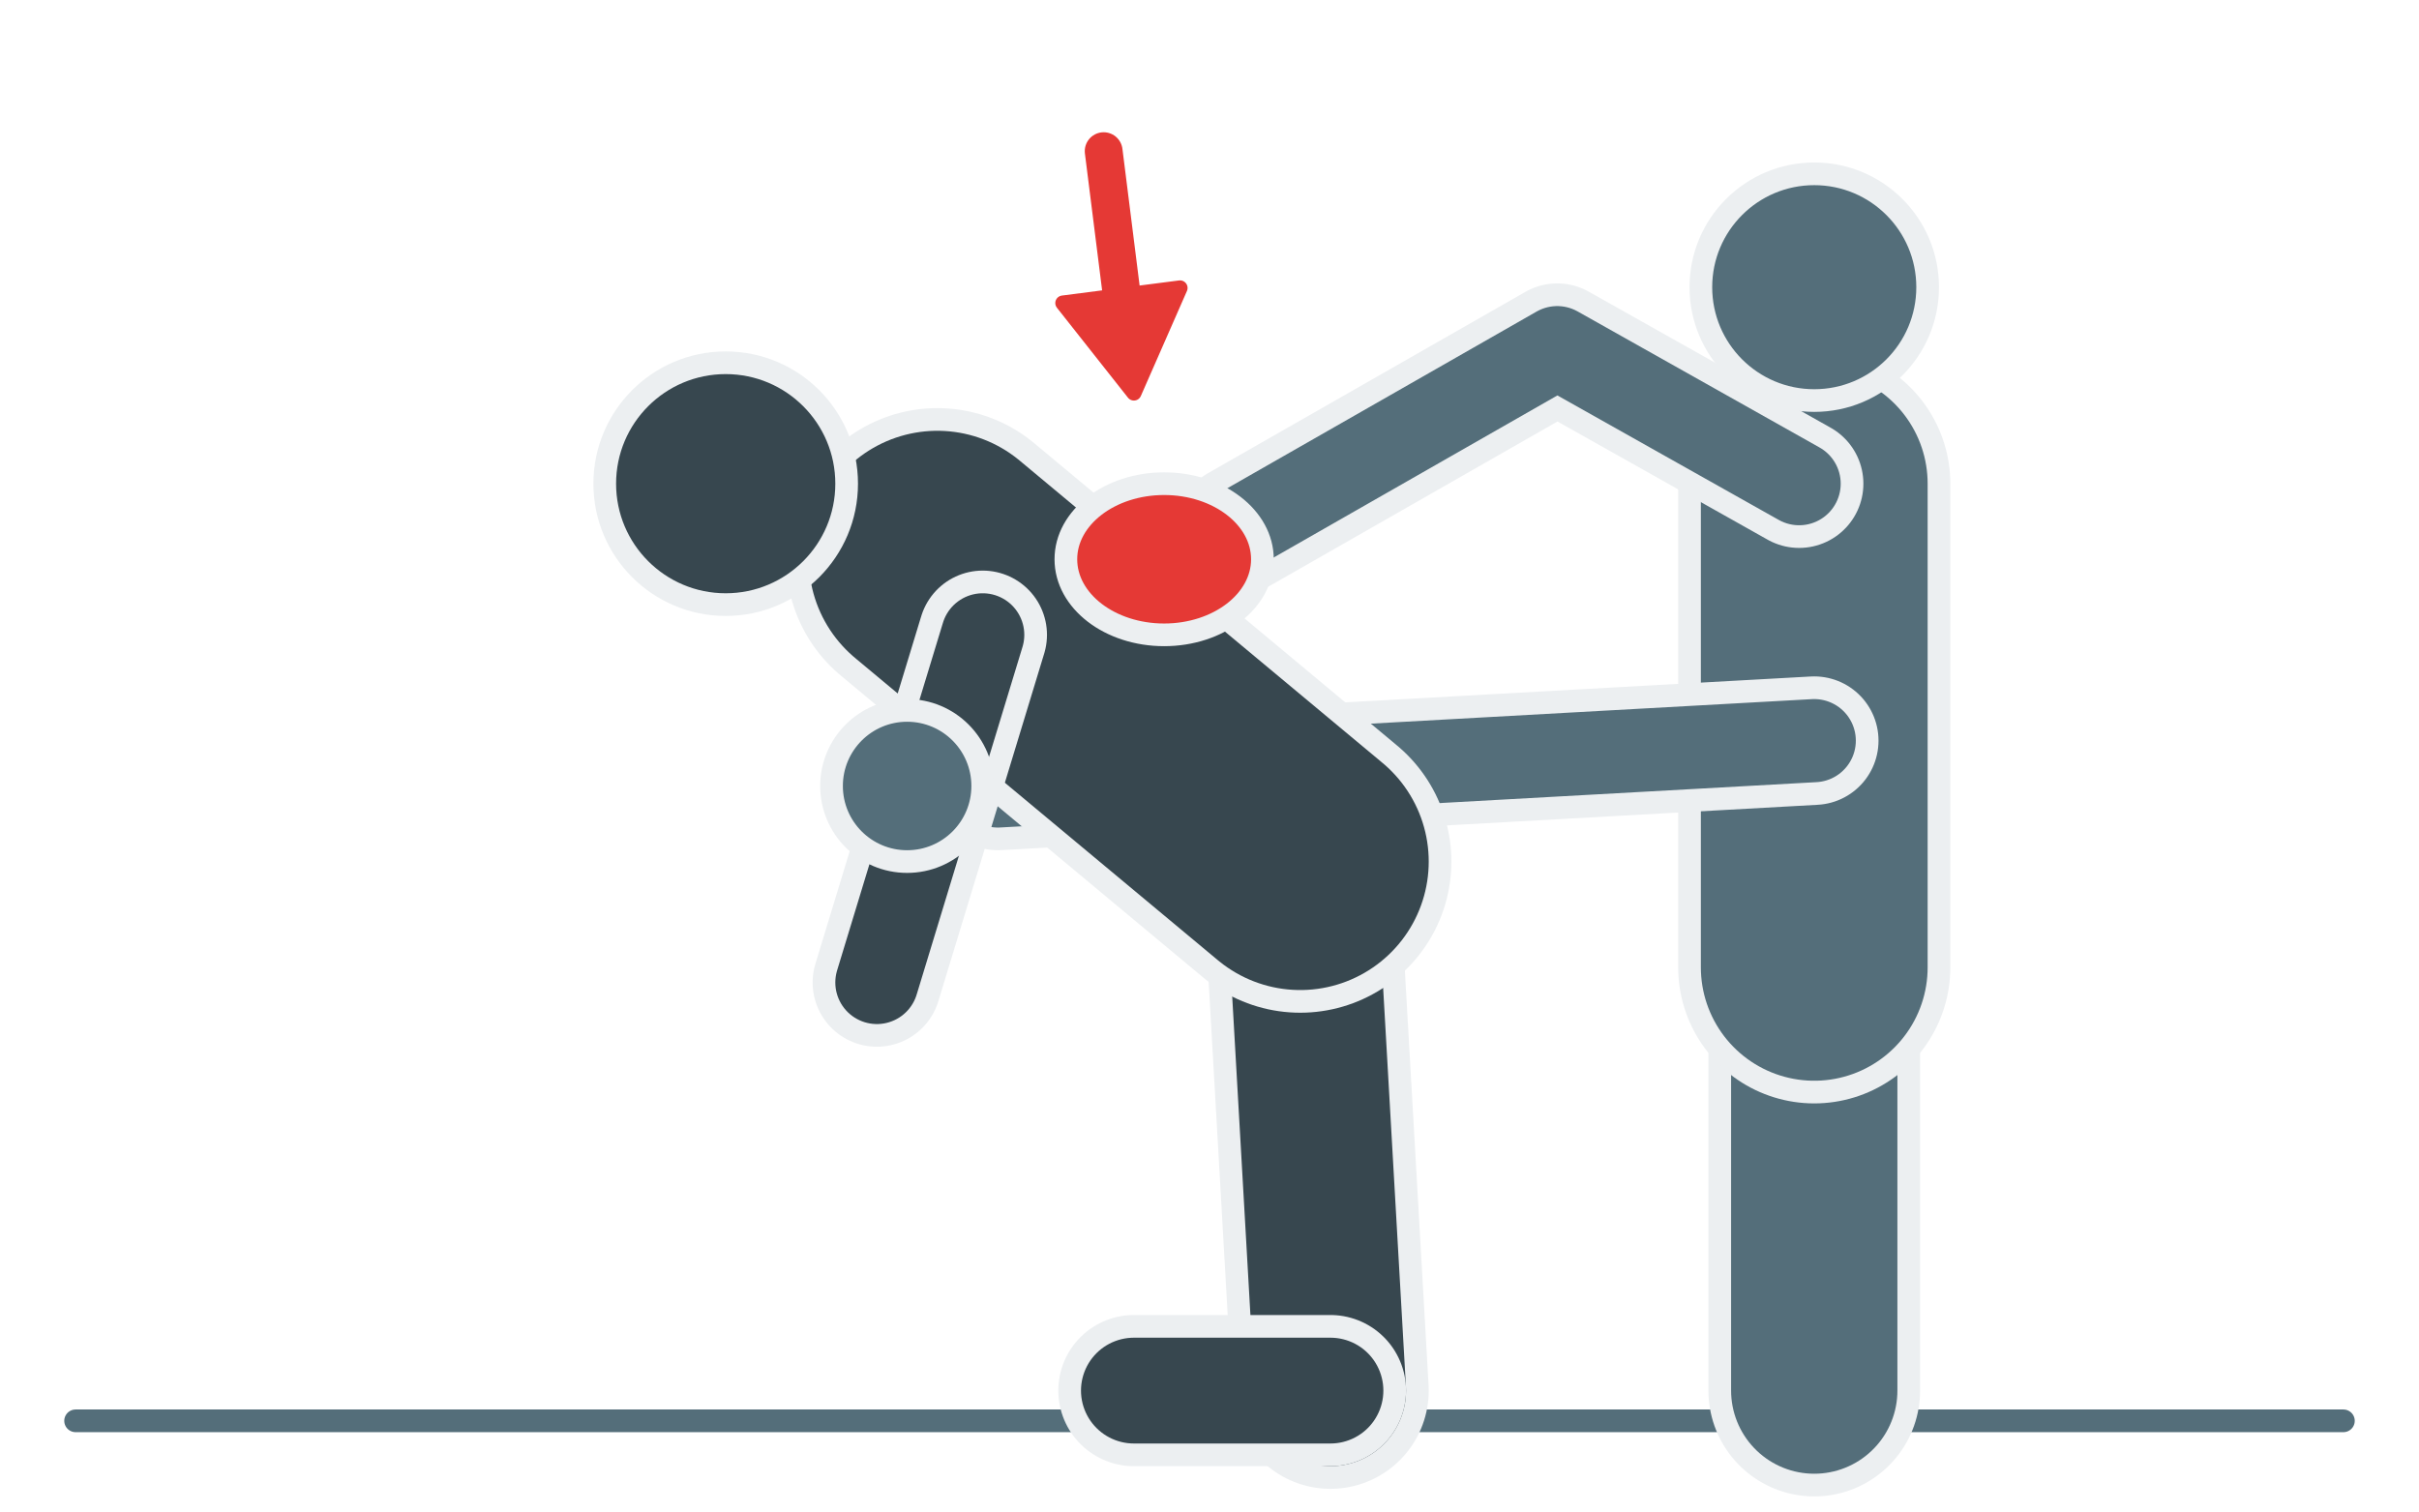
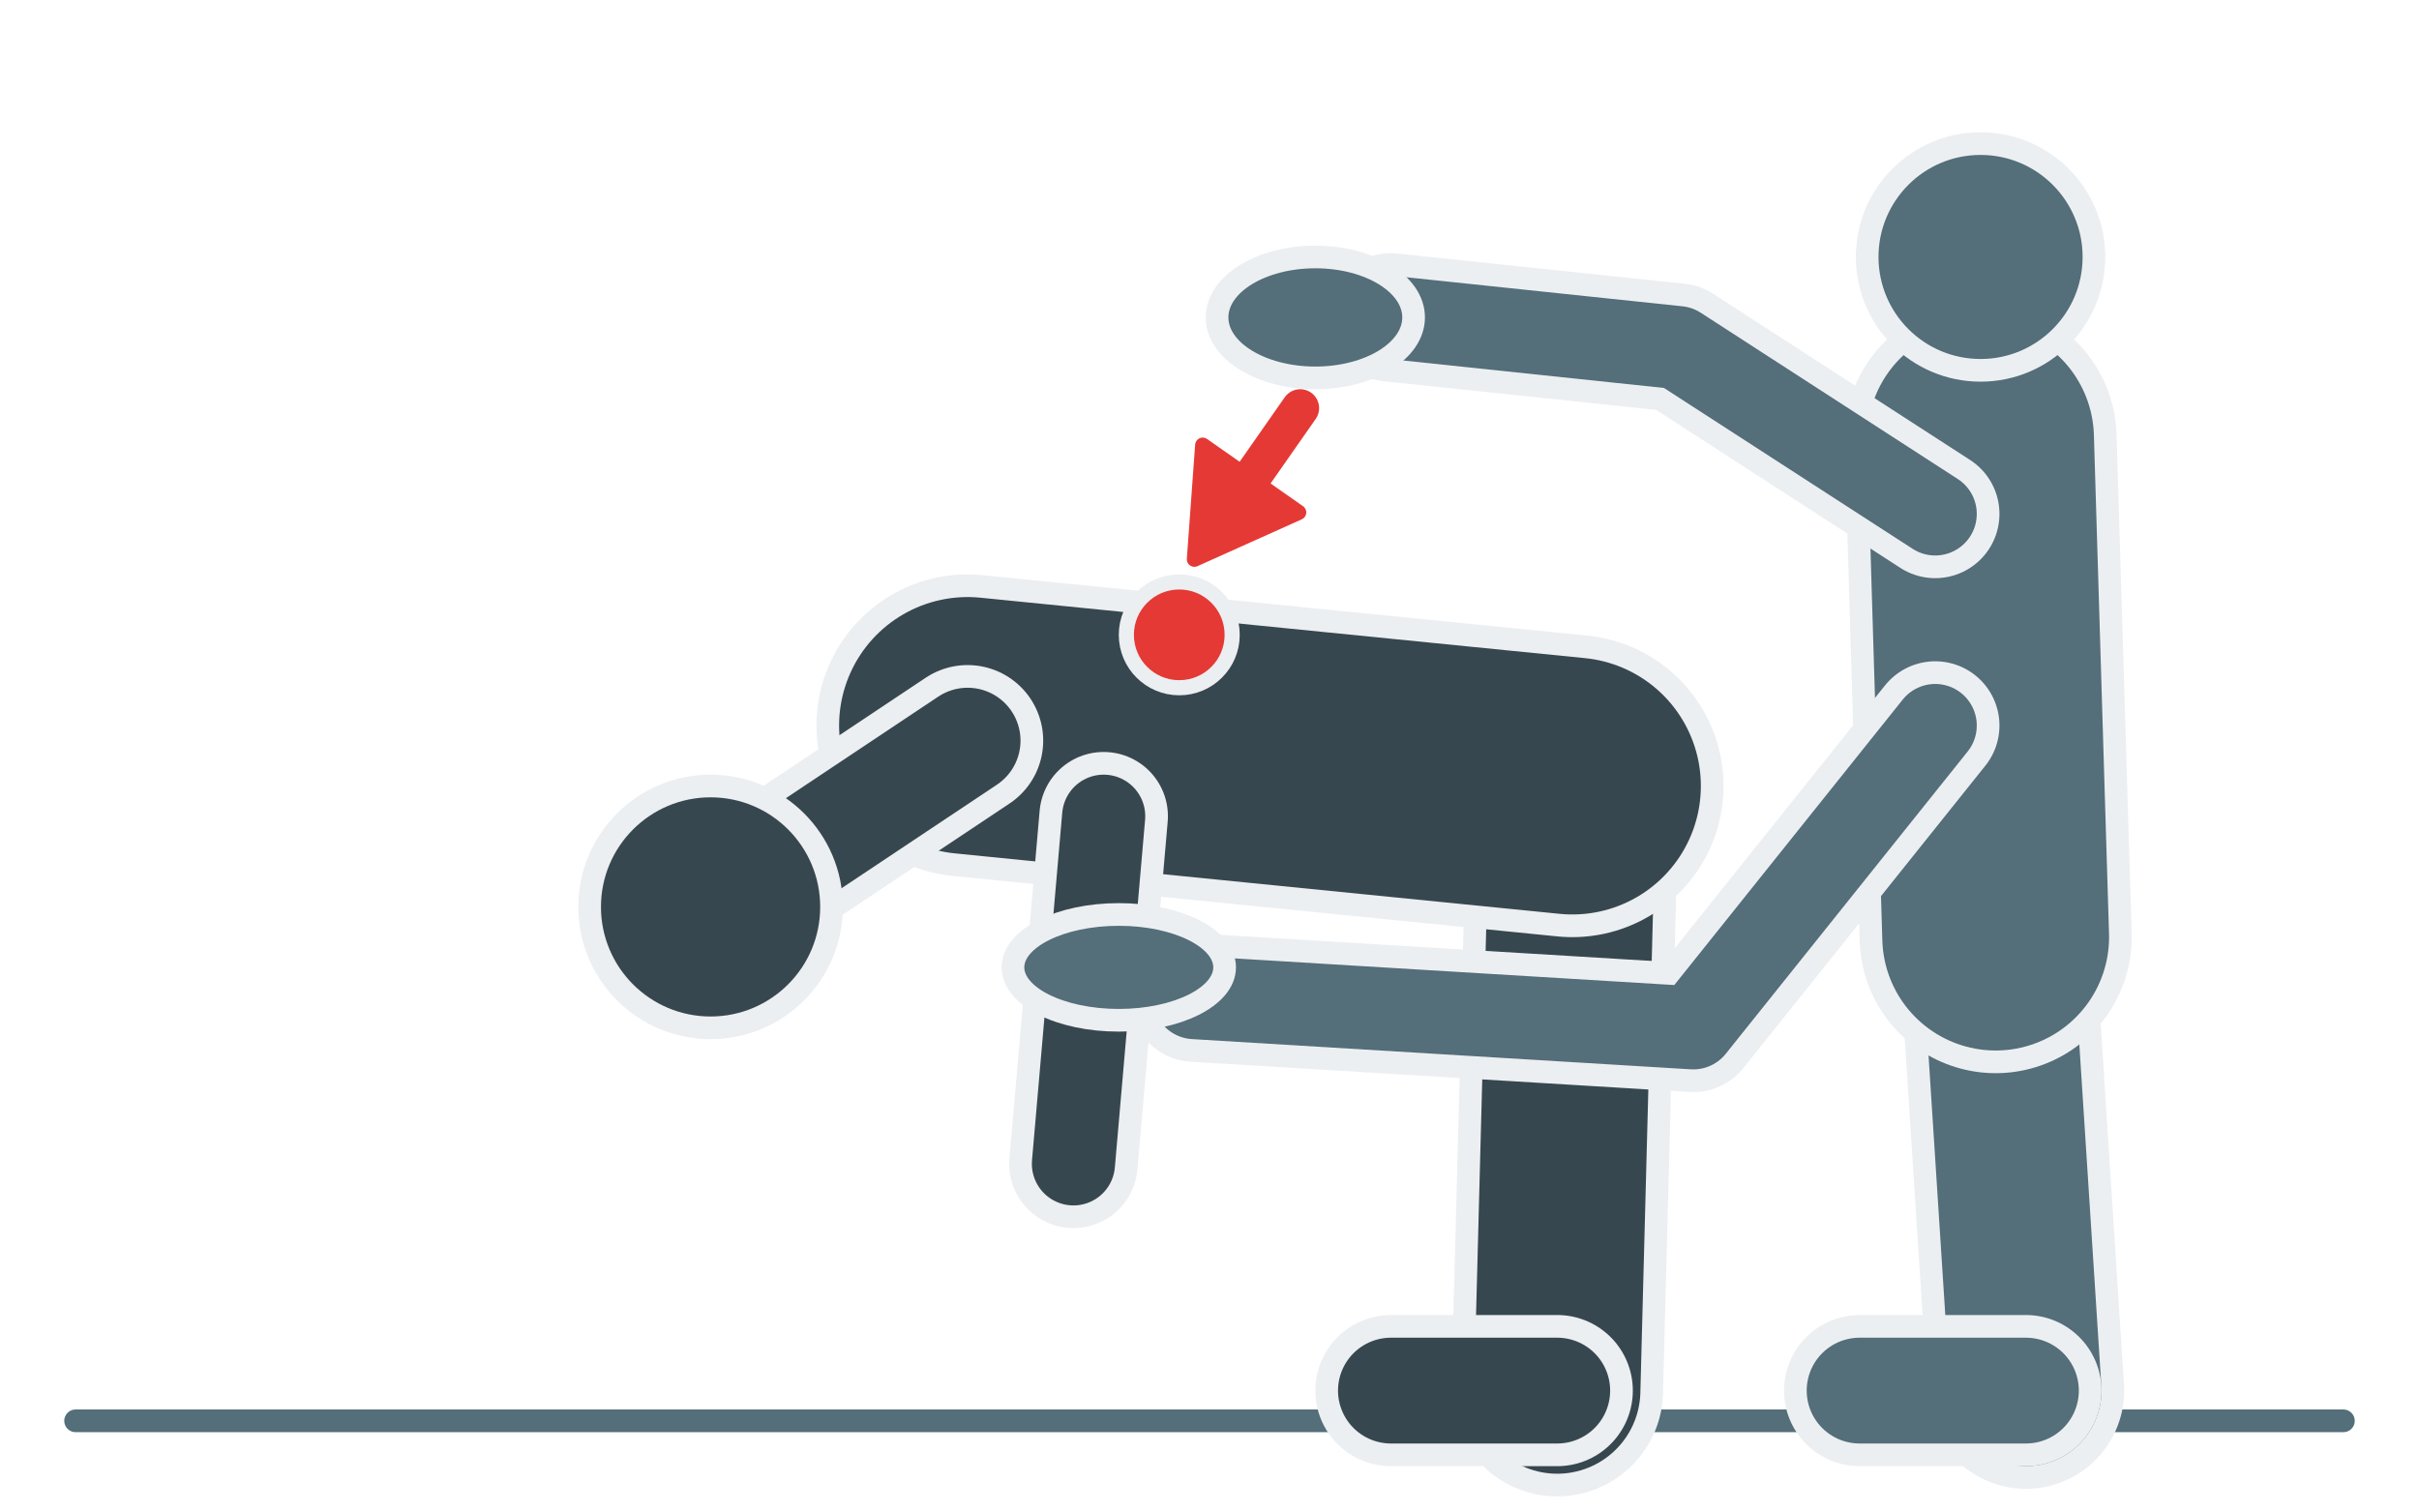
<svg xmlns="http://www.w3.org/2000/svg" viewBox="0 0 320 200" width="320" height="200">
  <path d="M10 188 H310" stroke="#546E7A" stroke-width="3" stroke-linecap="round" fill="none" />
-   <path d="M240 122 L240 184" fill="none" stroke="#ECEFF1" stroke-width="28" stroke-linecap="round" stroke-linejoin="round" />
-   <path d="M240 122 L240 184" fill="none" stroke="#546E7A" stroke-width="22" stroke-linecap="round" stroke-linejoin="round" />
-   <path d="M240 64 L240 128" fill="none" stroke="#ECEFF1" stroke-width="36" stroke-linecap="round" stroke-linejoin="round" />
-   <path d="M240 64 L240 128" fill="none" stroke="#546E7A" stroke-width="30" stroke-linecap="round" stroke-linejoin="round" />
-   <circle cx="240" cy="38" r="15" fill="#546E7A" stroke="#ECEFF1" stroke-width="3" />
-   <path d="M240 98 L132 104" fill="none" stroke="#ECEFF1" stroke-width="17" stroke-linecap="round" stroke-linejoin="round" />
-   <path d="M240 98 L132 104" fill="none" stroke="#546E7A" stroke-width="11" stroke-linecap="round" stroke-linejoin="round" />
-   <path d="M172 114 L176 184" fill="none" stroke="#ECEFF1" stroke-width="26" stroke-linecap="round" stroke-linejoin="round" />
-   <path d="M172 114 L176 184" fill="none" stroke="#37474F" stroke-width="20" stroke-linecap="round" stroke-linejoin="round" />
-   <path d="M176 184 L150 184" fill="none" stroke="#ECEFF1" stroke-width="20" stroke-linecap="round" stroke-linejoin="round" />
-   <path d="M176 184 L150 184" fill="none" stroke="#37474F" stroke-width="14" stroke-linecap="round" stroke-linejoin="round" />
-   <path d="M172 114 L124 74" fill="none" stroke="#ECEFF1" stroke-width="40" stroke-linecap="round" stroke-linejoin="round" />
-   <path d="M172 114 L124 74" fill="none" stroke="#37474F" stroke-width="34" stroke-linecap="round" stroke-linejoin="round" />
-   <circle cx="96" cy="64" r="16" fill="#37474F" stroke="#ECEFF1" stroke-width="3" />
-   <path d="M130 84 L116 130" fill="none" stroke="#ECEFF1" stroke-width="17" stroke-linecap="round" stroke-linejoin="round" />
-   <path d="M130 84 L116 130" fill="none" stroke="#37474F" stroke-width="11" stroke-linecap="round" stroke-linejoin="round" />
-   <ellipse cx="120" cy="104" rx="10" ry="10" fill="#546E7A" stroke="#ECEFF1" stroke-width="3" />
-   <path d="M238 64 L206 46 L164 70" fill="none" stroke="#ECEFF1" stroke-width="17" stroke-linecap="round" stroke-linejoin="round" />
-   <path d="M238 64 L206 46 L164 70" fill="none" stroke="#546E7A" stroke-width="11" stroke-linecap="round" stroke-linejoin="round" />
-   <ellipse cx="154" cy="74" rx="13" ry="10" fill="#E53935" stroke="#ECEFF1" stroke-width="3" />
-   <path d="M146 20 L148.4 39.1" stroke="#E53935" stroke-width="5" stroke-linecap="round" fill="none" />
-   <path d="M150 52 L140.6 40.1 L156.1 38.1 Z" fill="#E53935" stroke="#E53935" stroke-width="2" stroke-linejoin="round" />
+   <path d="M264 122 L268 184" fill="none" stroke="#ECEFF1" stroke-width="26" stroke-linecap="round" stroke-linejoin="round" />
+   <path d="M264 122 L268 184" fill="none" stroke="#546E7A" stroke-width="20" stroke-linecap="round" stroke-linejoin="round" />
+   <path d="M268 184 L246 184" fill="none" stroke="#ECEFF1" stroke-width="20" stroke-linecap="round" stroke-linejoin="round" />
+   <path d="M268 184 L246 184" fill="none" stroke="#546E7A" stroke-width="14" stroke-linecap="round" stroke-linejoin="round" />
+   <path d="M262 58 L264 124" fill="none" stroke="#ECEFF1" stroke-width="36" stroke-linecap="round" stroke-linejoin="round" />
+   <path d="M262 58 L264 124" fill="none" stroke="#546E7A" stroke-width="30" stroke-linecap="round" stroke-linejoin="round" />
+   <circle cx="262" cy="34" r="15" fill="#546E7A" stroke="#ECEFF1" stroke-width="3" />
+   <path d="M208 108 L206 184" fill="none" stroke="#ECEFF1" stroke-width="28" stroke-linecap="round" stroke-linejoin="round" />
+   <path d="M208 108 L206 184" fill="none" stroke="#37474F" stroke-width="22" stroke-linecap="round" stroke-linejoin="round" />
+   <path d="M206 184 L184 184" fill="none" stroke="#ECEFF1" stroke-width="20" stroke-linecap="round" stroke-linejoin="round" />
+   <path d="M206 184 L184 184" fill="none" stroke="#37474F" stroke-width="14" stroke-linecap="round" stroke-linejoin="round" />
+   <path d="M208 104 L128 96" fill="none" stroke="#ECEFF1" stroke-width="40" stroke-linecap="round" stroke-linejoin="round" />
+   <path d="M208 104 L128 96" fill="none" stroke="#37474F" stroke-width="34" stroke-linecap="round" stroke-linejoin="round" />
+   <path d="M128 98 L104 114" fill="none" stroke="#ECEFF1" stroke-width="20" stroke-linecap="round" stroke-linejoin="round" />
+   <path d="M128 98 L104 114" fill="none" stroke="#37474F" stroke-width="14" stroke-linecap="round" stroke-linejoin="round" />
+   <circle cx="94" cy="120" r="16" fill="#37474F" stroke="#ECEFF1" stroke-width="3" />
+   <path d="M146 108 L142 154" fill="none" stroke="#ECEFF1" stroke-width="17" stroke-linecap="round" stroke-linejoin="round" />
+   <path d="M146 108 L142 154" fill="none" stroke="#37474F" stroke-width="11" stroke-linecap="round" stroke-linejoin="round" />
+   <path d="M256 96 L224 136 L158 132" fill="none" stroke="#ECEFF1" stroke-width="17" stroke-linecap="round" stroke-linejoin="round" />
+   <path d="M256 96 L224 136 L158 132" fill="none" stroke="#546E7A" stroke-width="11" stroke-linecap="round" stroke-linejoin="round" />
+   <ellipse cx="148" cy="128" rx="14" ry="7" fill="#546E7A" stroke="#ECEFF1" stroke-width="3" />
+   <path d="M256 68 L222 46 L184 42" fill="none" stroke="#ECEFF1" stroke-width="17" stroke-linecap="round" stroke-linejoin="round" />
+   <path d="M256 68 L222 46 L184 42" fill="none" stroke="#546E7A" stroke-width="11" stroke-linecap="round" stroke-linejoin="round" />
+   <ellipse cx="174" cy="42" rx="13" ry="8" fill="#546E7A" stroke="#ECEFF1" stroke-width="3" />
+   <circle cx="156" cy="84" r="7" fill="#E53935" stroke="#ECEFF1" stroke-width="2" />
+   <path d="M172 54 L165.5 63.3" stroke="#E53935" stroke-width="5" stroke-linecap="round" fill="none" />
+   <path d="M158 74 L159.1 58.9 L171.8 67.8 Z" fill="#E53935" stroke="#E53935" stroke-width="2" stroke-linejoin="round" />
</svg>
